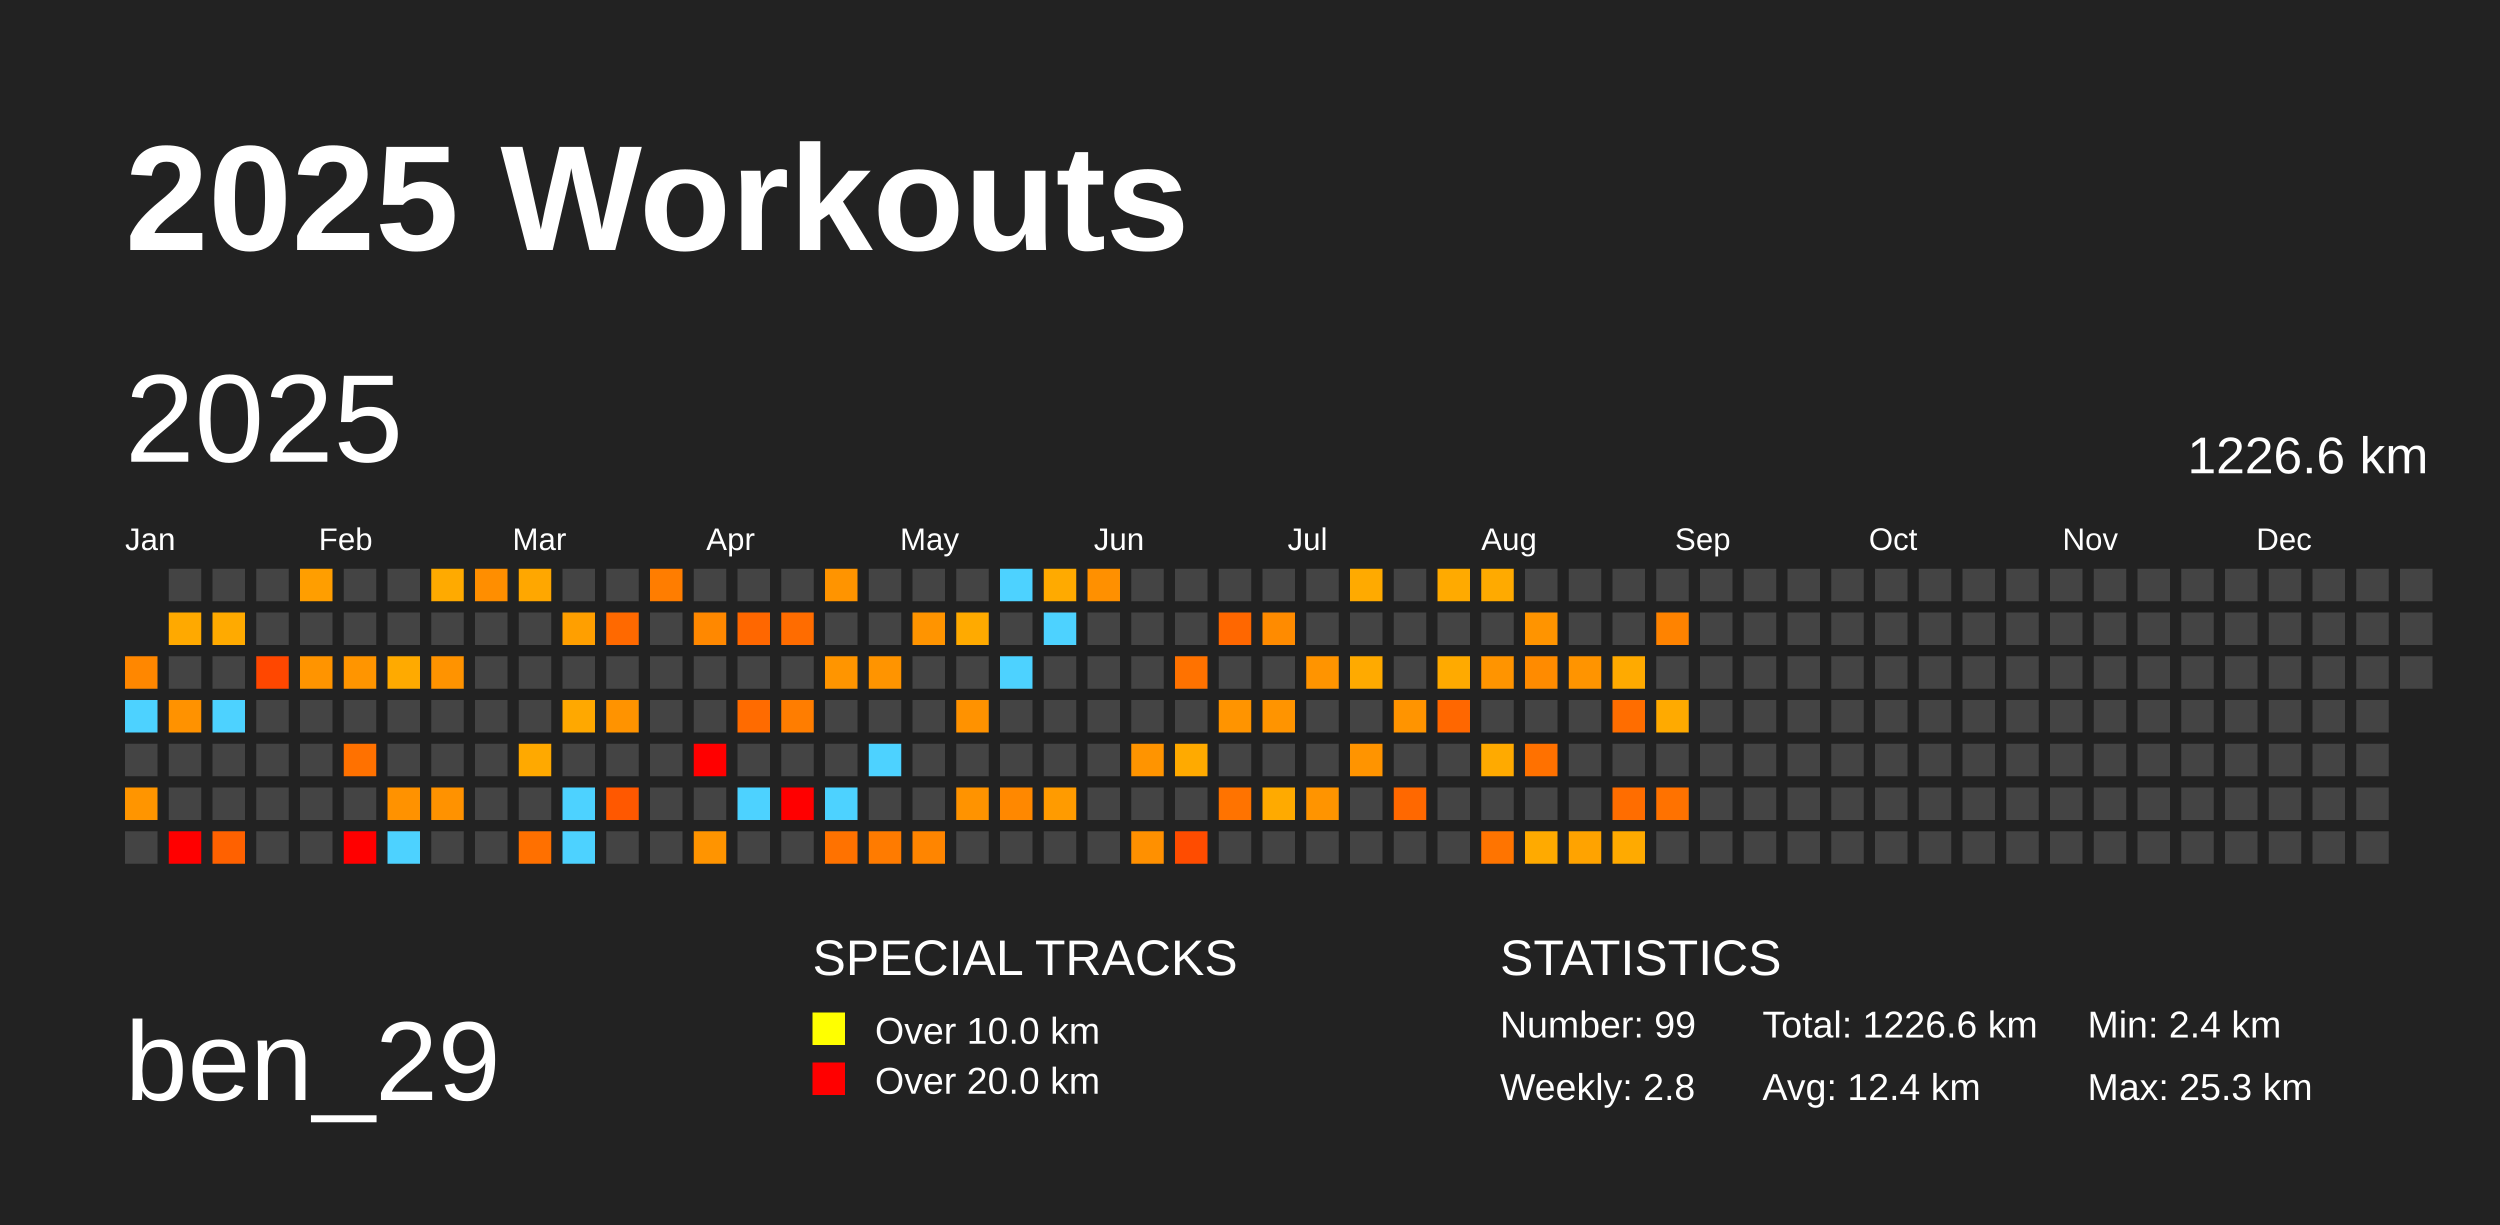
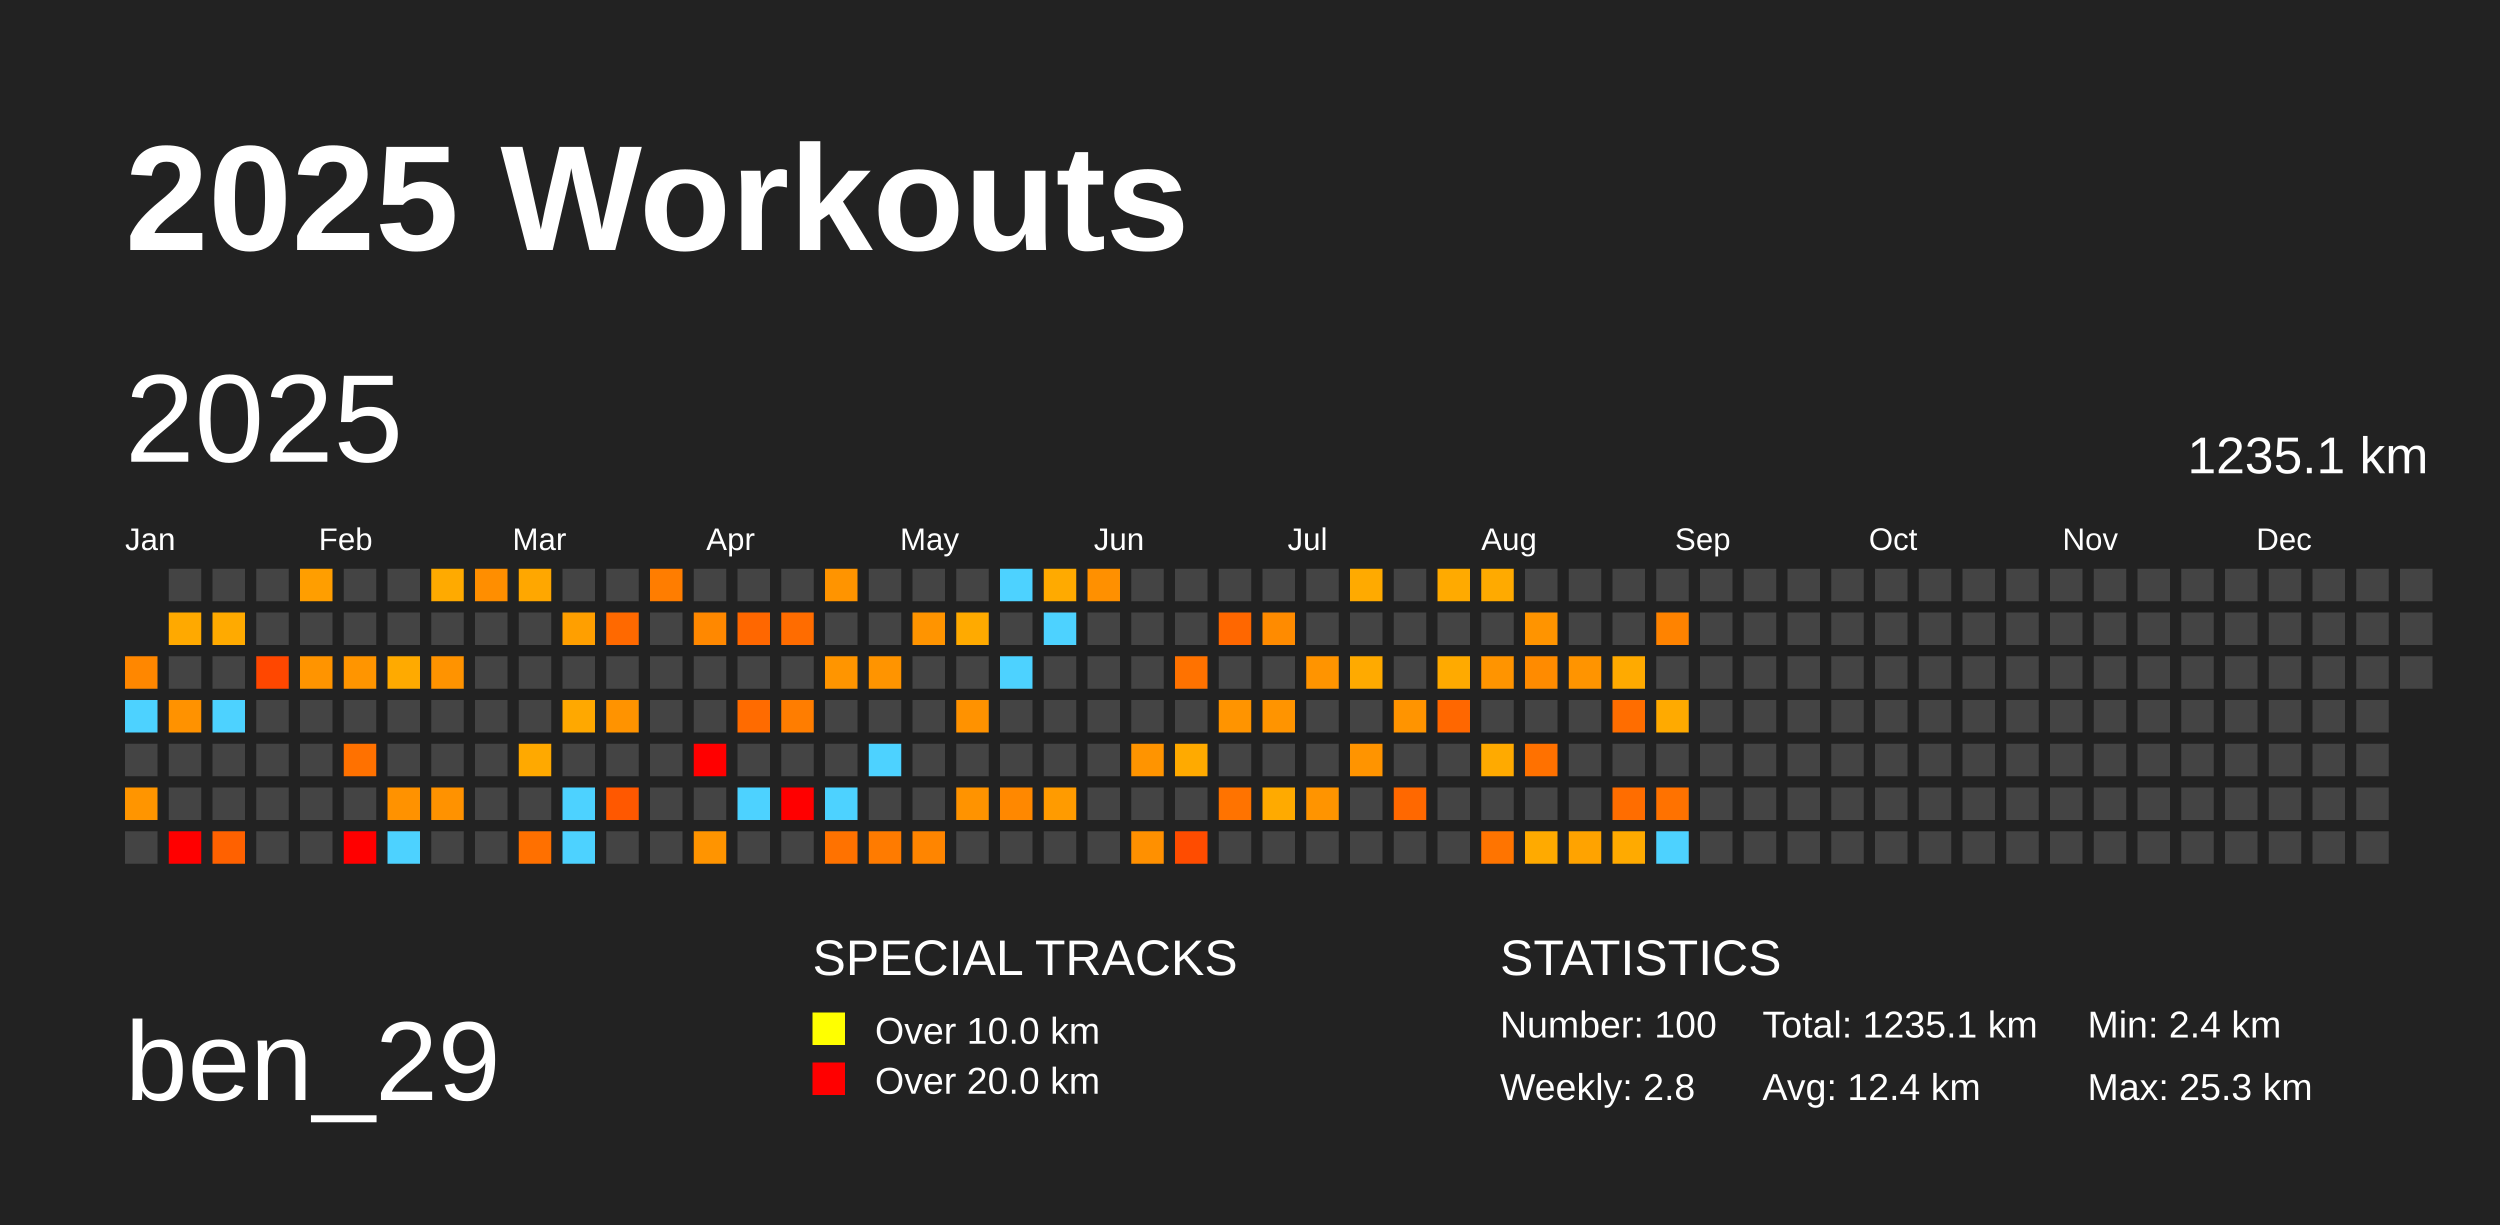
<svg xmlns="http://www.w3.org/2000/svg" baseProfile="full" height="98mm" version="1.1" viewBox="0,0,200,98" width="200mm">
  <defs />
  <rect fill="#222222" height="98" width="200" x="0" y="0" />
  <text fill="#FFFFFF" style="font-size:12px; font-family:Arial; font-weight:bold;" x="10" y="20">2025 Workouts</text>
  <text fill="#FFFFFF" style="font-size:9px; font-family:Arial" x="10" y="88">ben_29</text>
  <text fill="#FFFFFF" style="font-size:4px; font-family:Arial" x="65" y="78">SPECIAL TRACKS</text>
  <rect fill="yellow" height="2.6" width="2.6" x="65" y="81" />
  <text fill="#FFFFFF" style="font-size:3px; font-family:Arial" x="70" y="83.5">Over 10.0 km</text>
  <rect fill="red" height="2.6" width="2.6" x="65" y="85" />
  <text fill="#FFFFFF" style="font-size:3px; font-family:Arial" x="70" y="87.5">Over 20.0 km</text>
  <text fill="#FFFFFF" style="font-size:4px; font-family:Arial" x="120" y="78">STATISTICS</text>
-   <text fill="#FFFFFF" style="font-size:3px; font-family:Arial" x="120" y="83">Number: 99</text>
+   <text fill="#FFFFFF" style="font-size:3px; font-family:Arial" x="120" y="83">Number: 100</text>
  <text fill="#FFFFFF" style="font-size:3px; font-family:Arial" x="120" y="88">Weekly: 2.8</text>
-   <text fill="#FFFFFF" style="font-size:3px; font-family:Arial" x="141" y="83">Total: 1226.6 km</text>
+   <text fill="#FFFFFF" style="font-size:3px; font-family:Arial" x="141" y="83">Total: 1235.1 km</text>
  <text fill="#FFFFFF" style="font-size:3px; font-family:Arial" x="141" y="88">Avg: 12.4 km</text>
  <text fill="#FFFFFF" style="font-size:3px; font-family:Arial" x="167" y="83">Min: 2.4 km</text>
  <text fill="#FFFFFF" style="font-size:3px; font-family:Arial" x="167" y="88">Max: 25.3 km</text>
  <text dominant-baseline="hanging" fill="#FFFFFF" style="font-size:10.0px; font-family:Arial;" x="10" y="30">2025</text>
-   <text dominant-baseline="hanging" fill="#FFFFFF" style="font-size:4.125px; font-family:Arial;" x="175" y="35">1226.6 km</text>
+   <text dominant-baseline="hanging" fill="#FFFFFF" style="font-size:4.125px; font-family:Arial;" x="175" y="35">1235.1 km</text>
  <text fill="#FFFFFF" style="font-size:2.5px; font-family:Arial" x="10.0" y="44">Jan</text>
  <text fill="#FFFFFF" style="font-size:2.5px; font-family:Arial" x="25.5" y="44">Feb</text>
  <text fill="#FFFFFF" style="font-size:2.5px; font-family:Arial" x="41.0" y="44">Mar</text>
  <text fill="#FFFFFF" style="font-size:2.5px; font-family:Arial" x="56.5" y="44">Apr</text>
  <text fill="#FFFFFF" style="font-size:2.5px; font-family:Arial" x="72.0" y="44">May</text>
  <text fill="#FFFFFF" style="font-size:2.5px; font-family:Arial" x="87.5" y="44">Jun</text>
  <text fill="#FFFFFF" style="font-size:2.5px; font-family:Arial" x="103.0" y="44">Jul</text>
  <text fill="#FFFFFF" style="font-size:2.5px; font-family:Arial" x="118.5" y="44">Aug</text>
  <text fill="#FFFFFF" style="font-size:2.5px; font-family:Arial" x="134.0" y="44">Sep</text>
  <text fill="#FFFFFF" style="font-size:2.5px; font-family:Arial" x="149.5" y="44">Oct</text>
  <text fill="#FFFFFF" style="font-size:2.5px; font-family:Arial" x="165.0" y="44">Nov</text>
  <text fill="#FFFFFF" style="font-size:2.5px; font-family:Arial" x="180.5" y="44">Dec</text>
  <rect fill="#ff8700" height="2.6" width="2.6" x="10.0" y="52.5" />
  <rect fill="#4dd2ff" height="2.6" width="2.6" x="10.0" y="56.0" />
  <rect fill="#444444" height="2.6" width="2.6" x="10.0" y="59.5" />
  <rect fill="#ff9500" height="2.6" width="2.6" x="10.0" y="63.0" />
  <rect fill="#444444" height="2.6" width="2.6" x="10.0" y="66.5" />
  <rect fill="#444444" height="2.6" width="2.6" x="13.5" y="45.5" />
  <rect fill="#ffa900" height="2.6" width="2.6" x="13.5" y="49.0" />
  <rect fill="#444444" height="2.6" width="2.6" x="13.5" y="52.5" />
  <rect fill="#ff9200" height="2.6" width="2.6" x="13.5" y="56.0" />
  <rect fill="#444444" height="2.6" width="2.6" x="13.5" y="59.5" />
  <rect fill="#444444" height="2.6" width="2.6" x="13.5" y="63.0" />
  <rect fill="red" height="2.6" width="2.6" x="13.5" y="66.5" />
  <rect fill="#444444" height="2.6" width="2.6" x="17.0" y="45.5" />
  <rect fill="#ffaa00" height="2.6" width="2.6" x="17.0" y="49.0" />
  <rect fill="#444444" height="2.6" width="2.6" x="17.0" y="52.5" />
  <rect fill="#4dd2ff" height="2.6" width="2.6" x="17.0" y="56.0" />
  <rect fill="#444444" height="2.6" width="2.6" x="17.0" y="59.5" />
  <rect fill="#444444" height="2.6" width="2.6" x="17.0" y="63.0" />
  <rect fill="#ff6100" height="2.6" width="2.6" x="17.0" y="66.5" />
  <rect fill="#444444" height="2.6" width="2.6" x="20.5" y="45.5" />
  <rect fill="#444444" height="2.6" width="2.6" x="20.5" y="49.0" />
  <rect fill="#ff4700" height="2.6" width="2.6" x="20.5" y="52.5" />
  <rect fill="#444444" height="2.6" width="2.6" x="20.5" y="56.0" />
  <rect fill="#444444" height="2.6" width="2.6" x="20.5" y="59.5" />
  <rect fill="#444444" height="2.6" width="2.6" x="20.5" y="63.0" />
  <rect fill="#444444" height="2.6" width="2.6" x="20.5" y="66.5" />
  <rect fill="#ff9e00" height="2.6" width="2.6" x="24.0" y="45.5" />
  <rect fill="#444444" height="2.6" width="2.6" x="24.0" y="49.0" />
  <rect fill="#ff9400" height="2.6" width="2.6" x="24.0" y="52.5" />
  <rect fill="#444444" height="2.6" width="2.6" x="24.0" y="56.0" />
  <rect fill="#444444" height="2.6" width="2.6" x="24.0" y="59.5" />
  <rect fill="#444444" height="2.6" width="2.6" x="24.0" y="63.0" />
  <rect fill="#444444" height="2.6" width="2.6" x="24.0" y="66.5" />
  <rect fill="#444444" height="2.6" width="2.6" x="27.5" y="45.5" />
  <rect fill="#444444" height="2.6" width="2.6" x="27.5" y="49.0" />
  <rect fill="#ff9500" height="2.6" width="2.6" x="27.5" y="52.5" />
  <rect fill="#444444" height="2.6" width="2.6" x="27.5" y="56.0" />
  <rect fill="#ff7100" height="2.6" width="2.6" x="27.5" y="59.5" />
  <rect fill="#444444" height="2.6" width="2.6" x="27.5" y="63.0" />
  <rect fill="red" height="2.6" width="2.6" x="27.5" y="66.5" />
  <rect fill="#444444" height="2.6" width="2.6" x="31.0" y="45.5" />
  <rect fill="#444444" height="2.6" width="2.6" x="31.0" y="49.0" />
  <rect fill="#ffaa00" height="2.6" width="2.6" x="31.0" y="52.5" />
  <rect fill="#444444" height="2.6" width="2.6" x="31.0" y="56.0" />
  <rect fill="#444444" height="2.6" width="2.6" x="31.0" y="59.5" />
  <rect fill="#ff9200" height="2.6" width="2.6" x="31.0" y="63.0" />
  <rect fill="#4dd2ff" height="2.6" width="2.6" x="31.0" y="66.5" />
  <rect fill="#ffaa00" height="2.6" width="2.6" x="34.5" y="45.5" />
  <rect fill="#444444" height="2.6" width="2.6" x="34.5" y="49.0" />
  <rect fill="#ff9300" height="2.6" width="2.6" x="34.5" y="52.5" />
  <rect fill="#444444" height="2.6" width="2.6" x="34.5" y="56.0" />
  <rect fill="#444444" height="2.6" width="2.6" x="34.5" y="59.5" />
  <rect fill="#ff9200" height="2.6" width="2.6" x="34.5" y="63.0" />
  <rect fill="#444444" height="2.6" width="2.6" x="34.5" y="66.5" />
  <rect fill="#ff8e00" height="2.6" width="2.6" x="38.0" y="45.5" />
  <rect fill="#444444" height="2.6" width="2.6" x="38.0" y="49.0" />
  <rect fill="#444444" height="2.6" width="2.6" x="38.0" y="52.5" />
  <rect fill="#444444" height="2.6" width="2.6" x="38.0" y="56.0" />
  <rect fill="#444444" height="2.6" width="2.6" x="38.0" y="59.5" />
  <rect fill="#444444" height="2.6" width="2.6" x="38.0" y="63.0" />
  <rect fill="#444444" height="2.6" width="2.6" x="38.0" y="66.5" />
  <rect fill="#ffa700" height="2.6" width="2.6" x="41.5" y="45.5" />
  <rect fill="#444444" height="2.6" width="2.6" x="41.5" y="49.0" />
  <rect fill="#444444" height="2.6" width="2.6" x="41.5" y="52.5" />
  <rect fill="#444444" height="2.6" width="2.6" x="41.5" y="56.0" />
  <rect fill="#ffa900" height="2.6" width="2.6" x="41.5" y="59.5" />
  <rect fill="#444444" height="2.6" width="2.6" x="41.5" y="63.0" />
  <rect fill="#ff7000" height="2.6" width="2.6" x="41.5" y="66.5" />
  <rect fill="#444444" height="2.6" width="2.6" x="45.0" y="45.5" />
  <rect fill="#ff9f00" height="2.6" width="2.6" x="45.0" y="49.0" />
  <rect fill="#444444" height="2.6" width="2.6" x="45.0" y="52.5" />
  <rect fill="#ffa800" height="2.6" width="2.6" x="45.0" y="56.0" />
  <rect fill="#444444" height="2.6" width="2.6" x="45.0" y="59.5" />
  <rect fill="#4dd2ff" height="2.6" width="2.6" x="45.0" y="63.0" />
  <rect fill="#4dd2ff" height="2.6" width="2.6" x="45.0" y="66.5" />
  <rect fill="#444444" height="2.6" width="2.6" x="48.5" y="45.5" />
  <rect fill="#ff6900" height="2.6" width="2.6" x="48.5" y="49.0" />
  <rect fill="#444444" height="2.6" width="2.6" x="48.5" y="52.5" />
  <rect fill="#ff9300" height="2.6" width="2.6" x="48.5" y="56.0" />
  <rect fill="#444444" height="2.6" width="2.6" x="48.5" y="59.5" />
  <rect fill="#ff5800" height="2.6" width="2.6" x="48.5" y="63.0" />
  <rect fill="#444444" height="2.6" width="2.6" x="48.5" y="66.5" />
  <rect fill="#ff7d00" height="2.6" width="2.6" x="52.0" y="45.5" />
  <rect fill="#444444" height="2.6" width="2.6" x="52.0" y="49.0" />
  <rect fill="#444444" height="2.6" width="2.6" x="52.0" y="52.5" />
  <rect fill="#444444" height="2.6" width="2.6" x="52.0" y="56.0" />
  <rect fill="#444444" height="2.6" width="2.6" x="52.0" y="59.5" />
  <rect fill="#444444" height="2.6" width="2.6" x="52.0" y="63.0" />
  <rect fill="#444444" height="2.6" width="2.6" x="52.0" y="66.5" />
  <rect fill="#444444" height="2.6" width="2.6" x="55.5" y="45.5" />
  <rect fill="#ff8800" height="2.6" width="2.6" x="55.5" y="49.0" />
  <rect fill="#444444" height="2.6" width="2.6" x="55.5" y="52.5" />
  <rect fill="#444444" height="2.6" width="2.6" x="55.5" y="56.0" />
  <rect fill="red" height="2.6" width="2.6" x="55.5" y="59.5" />
  <rect fill="#444444" height="2.6" width="2.6" x="55.5" y="63.0" />
  <rect fill="#ff9400" height="2.6" width="2.6" x="55.5" y="66.5" />
  <rect fill="#444444" height="2.6" width="2.6" x="59.0" y="45.5" />
  <rect fill="#ff6700" height="2.6" width="2.6" x="59.0" y="49.0" />
  <rect fill="#444444" height="2.6" width="2.6" x="59.0" y="52.5" />
  <rect fill="#ff6b00" height="2.6" width="2.6" x="59.0" y="56.0" />
  <rect fill="#444444" height="2.6" width="2.6" x="59.0" y="59.5" />
  <rect fill="#4dd2ff" height="2.6" width="2.6" x="59.0" y="63.0" />
  <rect fill="#444444" height="2.6" width="2.6" x="59.0" y="66.5" />
  <rect fill="#444444" height="2.6" width="2.6" x="62.5" y="45.5" />
  <rect fill="#ff6c00" height="2.6" width="2.6" x="62.5" y="49.0" />
  <rect fill="#444444" height="2.6" width="2.6" x="62.5" y="52.5" />
  <rect fill="#ff7d00" height="2.6" width="2.6" x="62.5" y="56.0" />
  <rect fill="#444444" height="2.6" width="2.6" x="62.5" y="59.5" />
  <rect fill="red" height="2.6" width="2.6" x="62.5" y="63.0" />
  <rect fill="#444444" height="2.6" width="2.6" x="62.5" y="66.5" />
  <rect fill="#ff9400" height="2.6" width="2.6" x="66.0" y="45.5" />
  <rect fill="#444444" height="2.6" width="2.6" x="66.0" y="49.0" />
  <rect fill="#ff9500" height="2.6" width="2.6" x="66.0" y="52.5" />
  <rect fill="#444444" height="2.6" width="2.6" x="66.0" y="56.0" />
  <rect fill="#444444" height="2.6" width="2.6" x="66.0" y="59.5" />
  <rect fill="#4dd2ff" height="2.6" width="2.6" x="66.0" y="63.0" />
  <rect fill="#ff7200" height="2.6" width="2.6" x="66.0" y="66.5" />
  <rect fill="#444444" height="2.6" width="2.6" x="69.5" y="45.5" />
  <rect fill="#444444" height="2.6" width="2.6" x="69.5" y="49.0" />
  <rect fill="#ff9400" height="2.6" width="2.6" x="69.5" y="52.5" />
  <rect fill="#444444" height="2.6" width="2.6" x="69.5" y="56.0" />
  <rect fill="#4dd2ff" height="2.6" width="2.6" x="69.5" y="59.5" />
  <rect fill="#444444" height="2.6" width="2.6" x="69.5" y="63.0" />
  <rect fill="#ff7b00" height="2.6" width="2.6" x="69.5" y="66.5" />
  <rect fill="#444444" height="2.6" width="2.6" x="73.0" y="45.5" />
  <rect fill="#ff9400" height="2.6" width="2.6" x="73.0" y="49.0" />
  <rect fill="#444444" height="2.6" width="2.6" x="73.0" y="52.5" />
  <rect fill="#444444" height="2.6" width="2.6" x="73.0" y="56.0" />
  <rect fill="#444444" height="2.6" width="2.6" x="73.0" y="59.5" />
  <rect fill="#444444" height="2.6" width="2.6" x="73.0" y="63.0" />
  <rect fill="#ff8500" height="2.6" width="2.6" x="73.0" y="66.5" />
  <rect fill="#444444" height="2.6" width="2.6" x="76.5" y="45.5" />
  <rect fill="#ffaa00" height="2.6" width="2.6" x="76.5" y="49.0" />
  <rect fill="#444444" height="2.6" width="2.6" x="76.5" y="52.5" />
  <rect fill="#ff9200" height="2.6" width="2.6" x="76.5" y="56.0" />
  <rect fill="#444444" height="2.6" width="2.6" x="76.5" y="59.5" />
  <rect fill="#ff9300" height="2.6" width="2.6" x="76.5" y="63.0" />
  <rect fill="#444444" height="2.6" width="2.6" x="76.5" y="66.5" />
  <rect fill="#4dd2ff" height="2.6" width="2.6" x="80.0" y="45.5" />
  <rect fill="#444444" height="2.6" width="2.6" x="80.0" y="49.0" />
  <rect fill="#4dd2ff" height="2.6" width="2.6" x="80.0" y="52.5" />
  <rect fill="#444444" height="2.6" width="2.6" x="80.0" y="56.0" />
  <rect fill="#444444" height="2.6" width="2.6" x="80.0" y="59.5" />
  <rect fill="#ff8800" height="2.6" width="2.6" x="80.0" y="63.0" />
  <rect fill="#444444" height="2.6" width="2.6" x="80.0" y="66.5" />
  <rect fill="#ffaa00" height="2.6" width="2.6" x="83.5" y="45.5" />
  <rect fill="#4dd2ff" height="2.6" width="2.6" x="83.5" y="49.0" />
  <rect fill="#444444" height="2.6" width="2.6" x="83.5" y="52.5" />
  <rect fill="#444444" height="2.6" width="2.6" x="83.5" y="56.0" />
  <rect fill="#444444" height="2.6" width="2.6" x="83.5" y="59.5" />
  <rect fill="#ff9b00" height="2.6" width="2.6" x="83.5" y="63.0" />
  <rect fill="#444444" height="2.6" width="2.6" x="83.5" y="66.5" />
  <rect fill="#ff9000" height="2.6" width="2.6" x="87.0" y="45.5" />
  <rect fill="#444444" height="2.6" width="2.6" x="87.0" y="49.0" />
  <rect fill="#444444" height="2.6" width="2.6" x="87.0" y="52.5" />
  <rect fill="#444444" height="2.6" width="2.6" x="87.0" y="56.0" />
  <rect fill="#444444" height="2.6" width="2.6" x="87.0" y="59.5" />
  <rect fill="#444444" height="2.6" width="2.6" x="87.0" y="63.0" />
  <rect fill="#444444" height="2.6" width="2.6" x="87.0" y="66.5" />
  <rect fill="#444444" height="2.6" width="2.6" x="90.5" y="45.5" />
  <rect fill="#444444" height="2.6" width="2.6" x="90.5" y="49.0" />
  <rect fill="#444444" height="2.6" width="2.6" x="90.5" y="52.5" />
  <rect fill="#444444" height="2.6" width="2.6" x="90.5" y="56.0" />
  <rect fill="#ff9400" height="2.6" width="2.6" x="90.5" y="59.5" />
  <rect fill="#444444" height="2.6" width="2.6" x="90.5" y="63.0" />
  <rect fill="#ff9000" height="2.6" width="2.6" x="90.5" y="66.5" />
  <rect fill="#444444" height="2.6" width="2.6" x="94.0" y="45.5" />
  <rect fill="#444444" height="2.6" width="2.6" x="94.0" y="49.0" />
  <rect fill="#ff7200" height="2.6" width="2.6" x="94.0" y="52.5" />
  <rect fill="#444444" height="2.6" width="2.6" x="94.0" y="56.0" />
  <rect fill="#ffaa00" height="2.6" width="2.6" x="94.0" y="59.5" />
  <rect fill="#444444" height="2.6" width="2.6" x="94.0" y="63.0" />
  <rect fill="#ff4c00" height="2.6" width="2.6" x="94.0" y="66.5" />
  <rect fill="#444444" height="2.6" width="2.6" x="97.5" y="45.5" />
  <rect fill="#ff6700" height="2.6" width="2.6" x="97.5" y="49.0" />
  <rect fill="#444444" height="2.6" width="2.6" x="97.5" y="52.5" />
  <rect fill="#ff9400" height="2.6" width="2.6" x="97.5" y="56.0" />
  <rect fill="#444444" height="2.6" width="2.6" x="97.5" y="59.5" />
  <rect fill="#ff7300" height="2.6" width="2.6" x="97.5" y="63.0" />
  <rect fill="#444444" height="2.6" width="2.6" x="97.5" y="66.5" />
  <rect fill="#444444" height="2.6" width="2.6" x="101.0" y="45.5" />
  <rect fill="#ff8b00" height="2.6" width="2.6" x="101.0" y="49.0" />
  <rect fill="#444444" height="2.6" width="2.6" x="101.0" y="52.5" />
  <rect fill="#ff9400" height="2.6" width="2.6" x="101.0" y="56.0" />
  <rect fill="#444444" height="2.6" width="2.6" x="101.0" y="59.5" />
  <rect fill="#ffaa00" height="2.6" width="2.6" x="101.0" y="63.0" />
  <rect fill="#444444" height="2.6" width="2.6" x="101.0" y="66.5" />
  <rect fill="#444444" height="2.6" width="2.6" x="104.5" y="45.5" />
  <rect fill="#444444" height="2.6" width="2.6" x="104.5" y="49.0" />
  <rect fill="#ff9400" height="2.6" width="2.6" x="104.5" y="52.5" />
  <rect fill="#444444" height="2.6" width="2.6" x="104.5" y="56.0" />
  <rect fill="#444444" height="2.6" width="2.6" x="104.5" y="59.5" />
  <rect fill="#ff9400" height="2.6" width="2.6" x="104.5" y="63.0" />
  <rect fill="#444444" height="2.6" width="2.6" x="104.5" y="66.5" />
  <rect fill="#ffaa00" height="2.6" width="2.6" x="108.0" y="45.5" />
  <rect fill="#444444" height="2.6" width="2.6" x="108.0" y="49.0" />
  <rect fill="#ffaa00" height="2.6" width="2.6" x="108.0" y="52.5" />
  <rect fill="#444444" height="2.6" width="2.6" x="108.0" y="56.0" />
  <rect fill="#ff9400" height="2.6" width="2.6" x="108.0" y="59.5" />
  <rect fill="#444444" height="2.6" width="2.6" x="108.0" y="63.0" />
  <rect fill="#444444" height="2.6" width="2.6" x="108.0" y="66.5" />
  <rect fill="#444444" height="2.6" width="2.6" x="111.5" y="45.5" />
  <rect fill="#444444" height="2.6" width="2.6" x="111.5" y="49.0" />
  <rect fill="#444444" height="2.6" width="2.6" x="111.5" y="52.5" />
  <rect fill="#ff9400" height="2.6" width="2.6" x="111.5" y="56.0" />
  <rect fill="#444444" height="2.6" width="2.6" x="111.5" y="59.5" />
  <rect fill="#ff6800" height="2.6" width="2.6" x="111.5" y="63.0" />
  <rect fill="#444444" height="2.6" width="2.6" x="111.5" y="66.5" />
  <rect fill="#ffaa00" height="2.6" width="2.6" x="115.0" y="45.5" />
  <rect fill="#444444" height="2.6" width="2.6" x="115.0" y="49.0" />
  <rect fill="#ffaa00" height="2.6" width="2.6" x="115.0" y="52.5" />
  <rect fill="#ff6700" height="2.6" width="2.6" x="115.0" y="56.0" />
  <rect fill="#444444" height="2.6" width="2.6" x="115.0" y="59.5" />
  <rect fill="#444444" height="2.6" width="2.6" x="115.0" y="63.0" />
  <rect fill="#444444" height="2.6" width="2.6" x="115.0" y="66.5" />
  <rect fill="#ffaa00" height="2.6" width="2.6" x="118.5" y="45.5" />
  <rect fill="#444444" height="2.6" width="2.6" x="118.5" y="49.0" />
  <rect fill="#ff9400" height="2.6" width="2.6" x="118.5" y="52.5" />
  <rect fill="#444444" height="2.6" width="2.6" x="118.5" y="56.0" />
  <rect fill="#ffaa00" height="2.6" width="2.6" x="118.5" y="59.5" />
  <rect fill="#444444" height="2.6" width="2.6" x="118.5" y="63.0" />
  <rect fill="#ff7400" height="2.6" width="2.6" x="118.5" y="66.5" />
  <rect fill="#444444" height="2.6" width="2.6" x="122.0" y="45.5" />
  <rect fill="#ff9400" height="2.6" width="2.6" x="122.0" y="49.0" />
  <rect fill="#ff8b00" height="2.6" width="2.6" x="122.0" y="52.5" />
  <rect fill="#444444" height="2.6" width="2.6" x="122.0" y="56.0" />
  <rect fill="#ff7100" height="2.6" width="2.6" x="122.0" y="59.5" />
  <rect fill="#444444" height="2.6" width="2.6" x="122.0" y="63.0" />
  <rect fill="#ffaa00" height="2.6" width="2.6" x="122.0" y="66.5" />
  <rect fill="#444444" height="2.6" width="2.6" x="125.5" y="45.5" />
  <rect fill="#444444" height="2.6" width="2.6" x="125.5" y="49.0" />
  <rect fill="#ff9400" height="2.6" width="2.6" x="125.5" y="52.5" />
  <rect fill="#444444" height="2.6" width="2.6" x="125.5" y="56.0" />
  <rect fill="#444444" height="2.6" width="2.6" x="125.5" y="59.5" />
  <rect fill="#444444" height="2.6" width="2.6" x="125.5" y="63.0" />
  <rect fill="#ffa300" height="2.6" width="2.6" x="125.5" y="66.5" />
  <rect fill="#444444" height="2.6" width="2.6" x="129.0" y="45.5" />
  <rect fill="#444444" height="2.6" width="2.6" x="129.0" y="49.0" />
  <rect fill="#ffaa00" height="2.6" width="2.6" x="129.0" y="52.5" />
  <rect fill="#ff6d00" height="2.6" width="2.6" x="129.0" y="56.0" />
  <rect fill="#444444" height="2.6" width="2.6" x="129.0" y="59.5" />
  <rect fill="#ff6d00" height="2.6" width="2.6" x="129.0" y="63.0" />
  <rect fill="#ffaa00" height="2.6" width="2.6" x="129.0" y="66.5" />
  <rect fill="#444444" height="2.6" width="2.6" x="132.5" y="45.5" />
  <rect fill="#ff8300" height="2.6" width="2.6" x="132.5" y="49.0" />
  <rect fill="#444444" height="2.6" width="2.6" x="132.5" y="52.5" />
  <rect fill="#ffaa00" height="2.6" width="2.6" x="132.5" y="56.0" />
  <rect fill="#444444" height="2.6" width="2.6" x="132.5" y="59.5" />
  <rect fill="#ff7200" height="2.6" width="2.6" x="132.5" y="63.0" />
-   <rect fill="#444444" height="2.6" width="2.6" x="132.5" y="66.5" />
+   <rect fill="#4dd2ff" height="2.6" width="2.6" x="132.5" y="66.5" />
  <rect fill="#444444" height="2.6" width="2.6" x="136.0" y="45.5" />
  <rect fill="#444444" height="2.6" width="2.6" x="136.0" y="49.0" />
  <rect fill="#444444" height="2.6" width="2.6" x="136.0" y="52.5" />
  <rect fill="#444444" height="2.6" width="2.6" x="136.0" y="56.0" />
  <rect fill="#444444" height="2.6" width="2.6" x="136.0" y="59.5" />
  <rect fill="#444444" height="2.6" width="2.6" x="136.0" y="63.0" />
  <rect fill="#444444" height="2.6" width="2.6" x="136.0" y="66.5" />
  <rect fill="#444444" height="2.6" width="2.6" x="139.5" y="45.5" />
  <rect fill="#444444" height="2.6" width="2.6" x="139.5" y="49.0" />
  <rect fill="#444444" height="2.6" width="2.6" x="139.5" y="52.5" />
  <rect fill="#444444" height="2.6" width="2.6" x="139.5" y="56.0" />
  <rect fill="#444444" height="2.6" width="2.6" x="139.5" y="59.5" />
  <rect fill="#444444" height="2.6" width="2.6" x="139.5" y="63.0" />
  <rect fill="#444444" height="2.6" width="2.6" x="139.5" y="66.5" />
  <rect fill="#444444" height="2.6" width="2.6" x="143.0" y="45.5" />
  <rect fill="#444444" height="2.6" width="2.6" x="143.0" y="49.0" />
  <rect fill="#444444" height="2.6" width="2.6" x="143.0" y="52.5" />
  <rect fill="#444444" height="2.6" width="2.6" x="143.0" y="56.0" />
  <rect fill="#444444" height="2.6" width="2.6" x="143.0" y="59.5" />
  <rect fill="#444444" height="2.6" width="2.6" x="143.0" y="63.0" />
  <rect fill="#444444" height="2.6" width="2.6" x="143.0" y="66.5" />
  <rect fill="#444444" height="2.6" width="2.6" x="146.5" y="45.5" />
  <rect fill="#444444" height="2.6" width="2.6" x="146.5" y="49.0" />
  <rect fill="#444444" height="2.6" width="2.6" x="146.5" y="52.5" />
  <rect fill="#444444" height="2.6" width="2.6" x="146.5" y="56.0" />
  <rect fill="#444444" height="2.6" width="2.6" x="146.5" y="59.5" />
  <rect fill="#444444" height="2.6" width="2.6" x="146.5" y="63.0" />
  <rect fill="#444444" height="2.6" width="2.6" x="146.5" y="66.5" />
  <rect fill="#444444" height="2.6" width="2.6" x="150.0" y="45.5" />
  <rect fill="#444444" height="2.6" width="2.6" x="150.0" y="49.0" />
  <rect fill="#444444" height="2.6" width="2.6" x="150.0" y="52.5" />
  <rect fill="#444444" height="2.6" width="2.6" x="150.0" y="56.0" />
  <rect fill="#444444" height="2.6" width="2.6" x="150.0" y="59.5" />
  <rect fill="#444444" height="2.6" width="2.6" x="150.0" y="63.0" />
  <rect fill="#444444" height="2.6" width="2.6" x="150.0" y="66.5" />
  <rect fill="#444444" height="2.6" width="2.6" x="153.5" y="45.5" />
  <rect fill="#444444" height="2.6" width="2.6" x="153.5" y="49.0" />
  <rect fill="#444444" height="2.6" width="2.6" x="153.5" y="52.5" />
  <rect fill="#444444" height="2.6" width="2.6" x="153.5" y="56.0" />
  <rect fill="#444444" height="2.6" width="2.6" x="153.5" y="59.5" />
  <rect fill="#444444" height="2.6" width="2.6" x="153.5" y="63.0" />
  <rect fill="#444444" height="2.6" width="2.6" x="153.5" y="66.5" />
  <rect fill="#444444" height="2.6" width="2.6" x="157.0" y="45.5" />
  <rect fill="#444444" height="2.6" width="2.6" x="157.0" y="49.0" />
  <rect fill="#444444" height="2.6" width="2.6" x="157.0" y="52.5" />
  <rect fill="#444444" height="2.6" width="2.6" x="157.0" y="56.0" />
  <rect fill="#444444" height="2.6" width="2.6" x="157.0" y="59.5" />
  <rect fill="#444444" height="2.6" width="2.6" x="157.0" y="63.0" />
  <rect fill="#444444" height="2.6" width="2.6" x="157.0" y="66.5" />
  <rect fill="#444444" height="2.6" width="2.6" x="160.5" y="45.5" />
  <rect fill="#444444" height="2.6" width="2.6" x="160.5" y="49.0" />
  <rect fill="#444444" height="2.6" width="2.6" x="160.5" y="52.5" />
  <rect fill="#444444" height="2.6" width="2.6" x="160.5" y="56.0" />
  <rect fill="#444444" height="2.6" width="2.6" x="160.5" y="59.5" />
  <rect fill="#444444" height="2.6" width="2.6" x="160.5" y="63.0" />
  <rect fill="#444444" height="2.6" width="2.6" x="160.5" y="66.5" />
  <rect fill="#444444" height="2.6" width="2.6" x="164.0" y="45.5" />
  <rect fill="#444444" height="2.6" width="2.6" x="164.0" y="49.0" />
  <rect fill="#444444" height="2.6" width="2.6" x="164.0" y="52.5" />
  <rect fill="#444444" height="2.6" width="2.6" x="164.0" y="56.0" />
  <rect fill="#444444" height="2.6" width="2.6" x="164.0" y="59.5" />
  <rect fill="#444444" height="2.6" width="2.6" x="164.0" y="63.0" />
  <rect fill="#444444" height="2.6" width="2.6" x="164.0" y="66.5" />
  <rect fill="#444444" height="2.6" width="2.6" x="167.5" y="45.5" />
  <rect fill="#444444" height="2.6" width="2.6" x="167.5" y="49.0" />
  <rect fill="#444444" height="2.6" width="2.6" x="167.5" y="52.5" />
  <rect fill="#444444" height="2.6" width="2.6" x="167.5" y="56.0" />
  <rect fill="#444444" height="2.6" width="2.6" x="167.5" y="59.5" />
  <rect fill="#444444" height="2.6" width="2.6" x="167.5" y="63.0" />
  <rect fill="#444444" height="2.6" width="2.6" x="167.5" y="66.5" />
  <rect fill="#444444" height="2.6" width="2.6" x="171.0" y="45.5" />
  <rect fill="#444444" height="2.6" width="2.6" x="171.0" y="49.0" />
  <rect fill="#444444" height="2.6" width="2.6" x="171.0" y="52.5" />
  <rect fill="#444444" height="2.6" width="2.6" x="171.0" y="56.0" />
  <rect fill="#444444" height="2.6" width="2.6" x="171.0" y="59.5" />
  <rect fill="#444444" height="2.6" width="2.6" x="171.0" y="63.0" />
  <rect fill="#444444" height="2.6" width="2.6" x="171.0" y="66.5" />
  <rect fill="#444444" height="2.6" width="2.6" x="174.5" y="45.5" />
  <rect fill="#444444" height="2.6" width="2.6" x="174.5" y="49.0" />
  <rect fill="#444444" height="2.6" width="2.6" x="174.5" y="52.5" />
  <rect fill="#444444" height="2.6" width="2.6" x="174.5" y="56.0" />
  <rect fill="#444444" height="2.6" width="2.6" x="174.5" y="59.5" />
  <rect fill="#444444" height="2.6" width="2.6" x="174.5" y="63.0" />
  <rect fill="#444444" height="2.6" width="2.6" x="174.5" y="66.5" />
  <rect fill="#444444" height="2.6" width="2.6" x="178.0" y="45.5" />
  <rect fill="#444444" height="2.6" width="2.6" x="178.0" y="49.0" />
  <rect fill="#444444" height="2.6" width="2.6" x="178.0" y="52.5" />
  <rect fill="#444444" height="2.6" width="2.6" x="178.0" y="56.0" />
  <rect fill="#444444" height="2.6" width="2.6" x="178.0" y="59.5" />
  <rect fill="#444444" height="2.6" width="2.6" x="178.0" y="63.0" />
  <rect fill="#444444" height="2.6" width="2.6" x="178.0" y="66.5" />
  <rect fill="#444444" height="2.6" width="2.6" x="181.5" y="45.5" />
  <rect fill="#444444" height="2.6" width="2.6" x="181.5" y="49.0" />
  <rect fill="#444444" height="2.6" width="2.6" x="181.5" y="52.5" />
  <rect fill="#444444" height="2.6" width="2.6" x="181.5" y="56.0" />
  <rect fill="#444444" height="2.6" width="2.6" x="181.5" y="59.5" />
  <rect fill="#444444" height="2.6" width="2.6" x="181.5" y="63.0" />
  <rect fill="#444444" height="2.6" width="2.6" x="181.5" y="66.5" />
  <rect fill="#444444" height="2.6" width="2.6" x="185.0" y="45.5" />
  <rect fill="#444444" height="2.6" width="2.6" x="185.0" y="49.0" />
  <rect fill="#444444" height="2.6" width="2.6" x="185.0" y="52.5" />
  <rect fill="#444444" height="2.6" width="2.6" x="185.0" y="56.0" />
  <rect fill="#444444" height="2.6" width="2.6" x="185.0" y="59.5" />
  <rect fill="#444444" height="2.6" width="2.6" x="185.0" y="63.0" />
  <rect fill="#444444" height="2.6" width="2.6" x="185.0" y="66.5" />
  <rect fill="#444444" height="2.6" width="2.6" x="188.5" y="45.5" />
  <rect fill="#444444" height="2.6" width="2.6" x="188.5" y="49.0" />
  <rect fill="#444444" height="2.6" width="2.6" x="188.5" y="52.5" />
  <rect fill="#444444" height="2.6" width="2.6" x="188.5" y="56.0" />
  <rect fill="#444444" height="2.6" width="2.6" x="188.5" y="59.5" />
  <rect fill="#444444" height="2.6" width="2.6" x="188.5" y="63.0" />
  <rect fill="#444444" height="2.6" width="2.6" x="188.5" y="66.5" />
  <rect fill="#444444" height="2.6" width="2.6" x="192.0" y="45.5" />
  <rect fill="#444444" height="2.6" width="2.6" x="192.0" y="49.0" />
  <rect fill="#444444" height="2.6" width="2.6" x="192.0" y="52.5" />
</svg>
